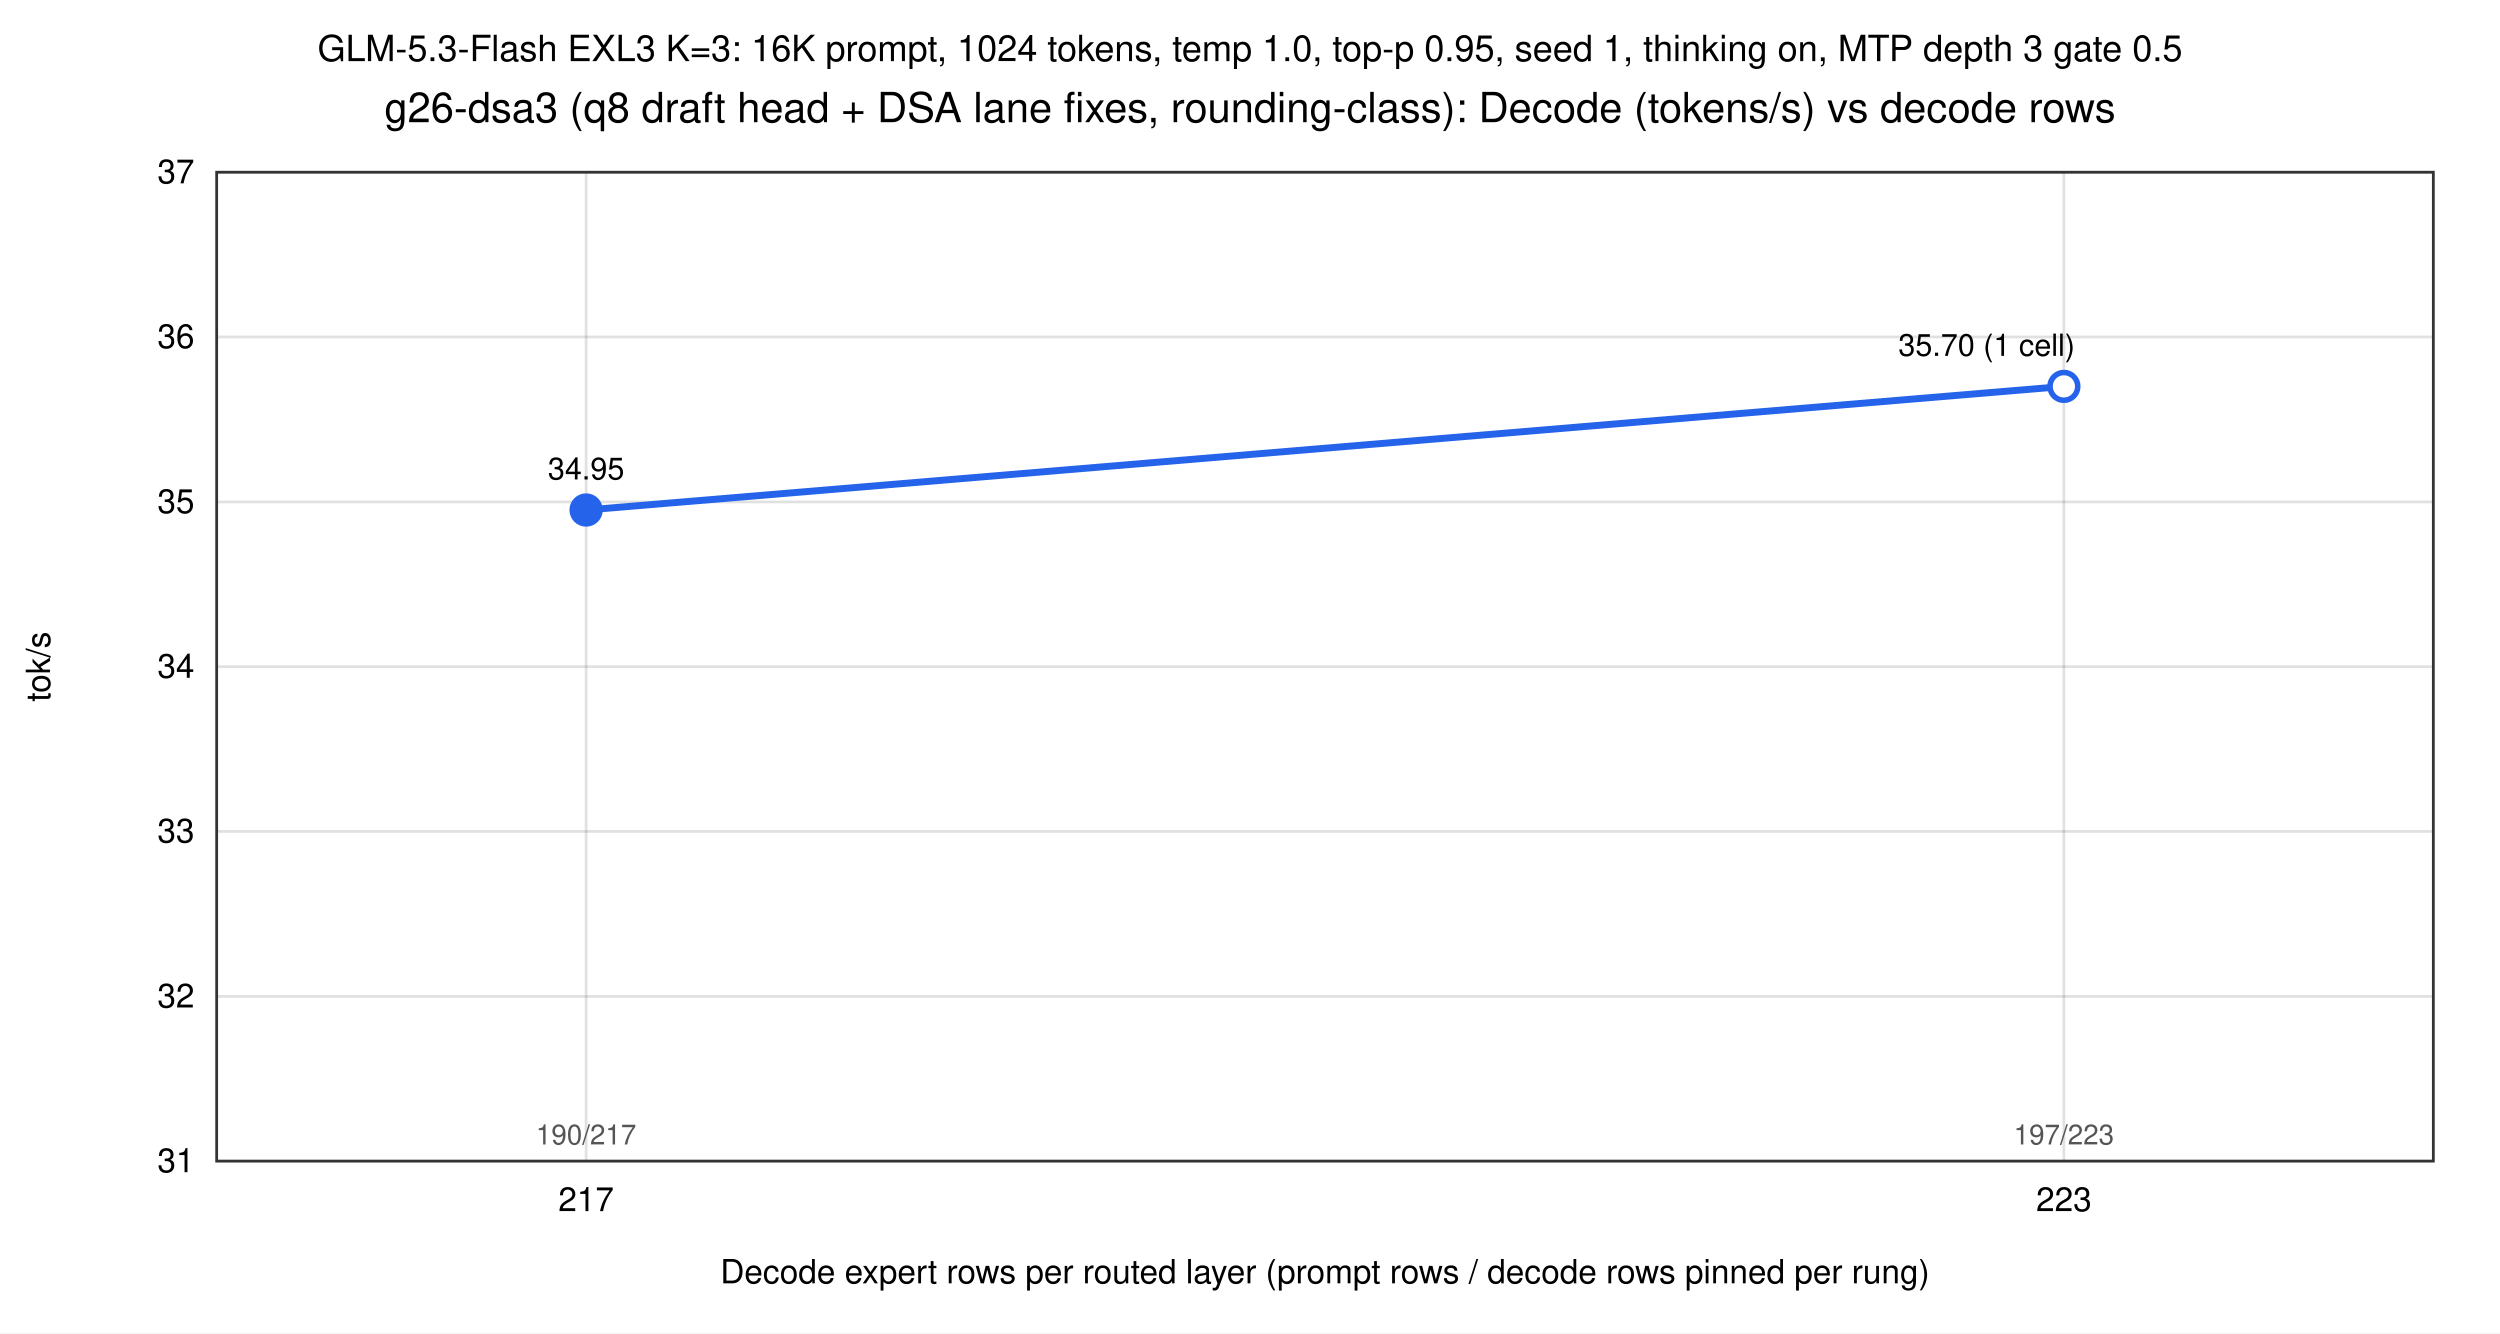
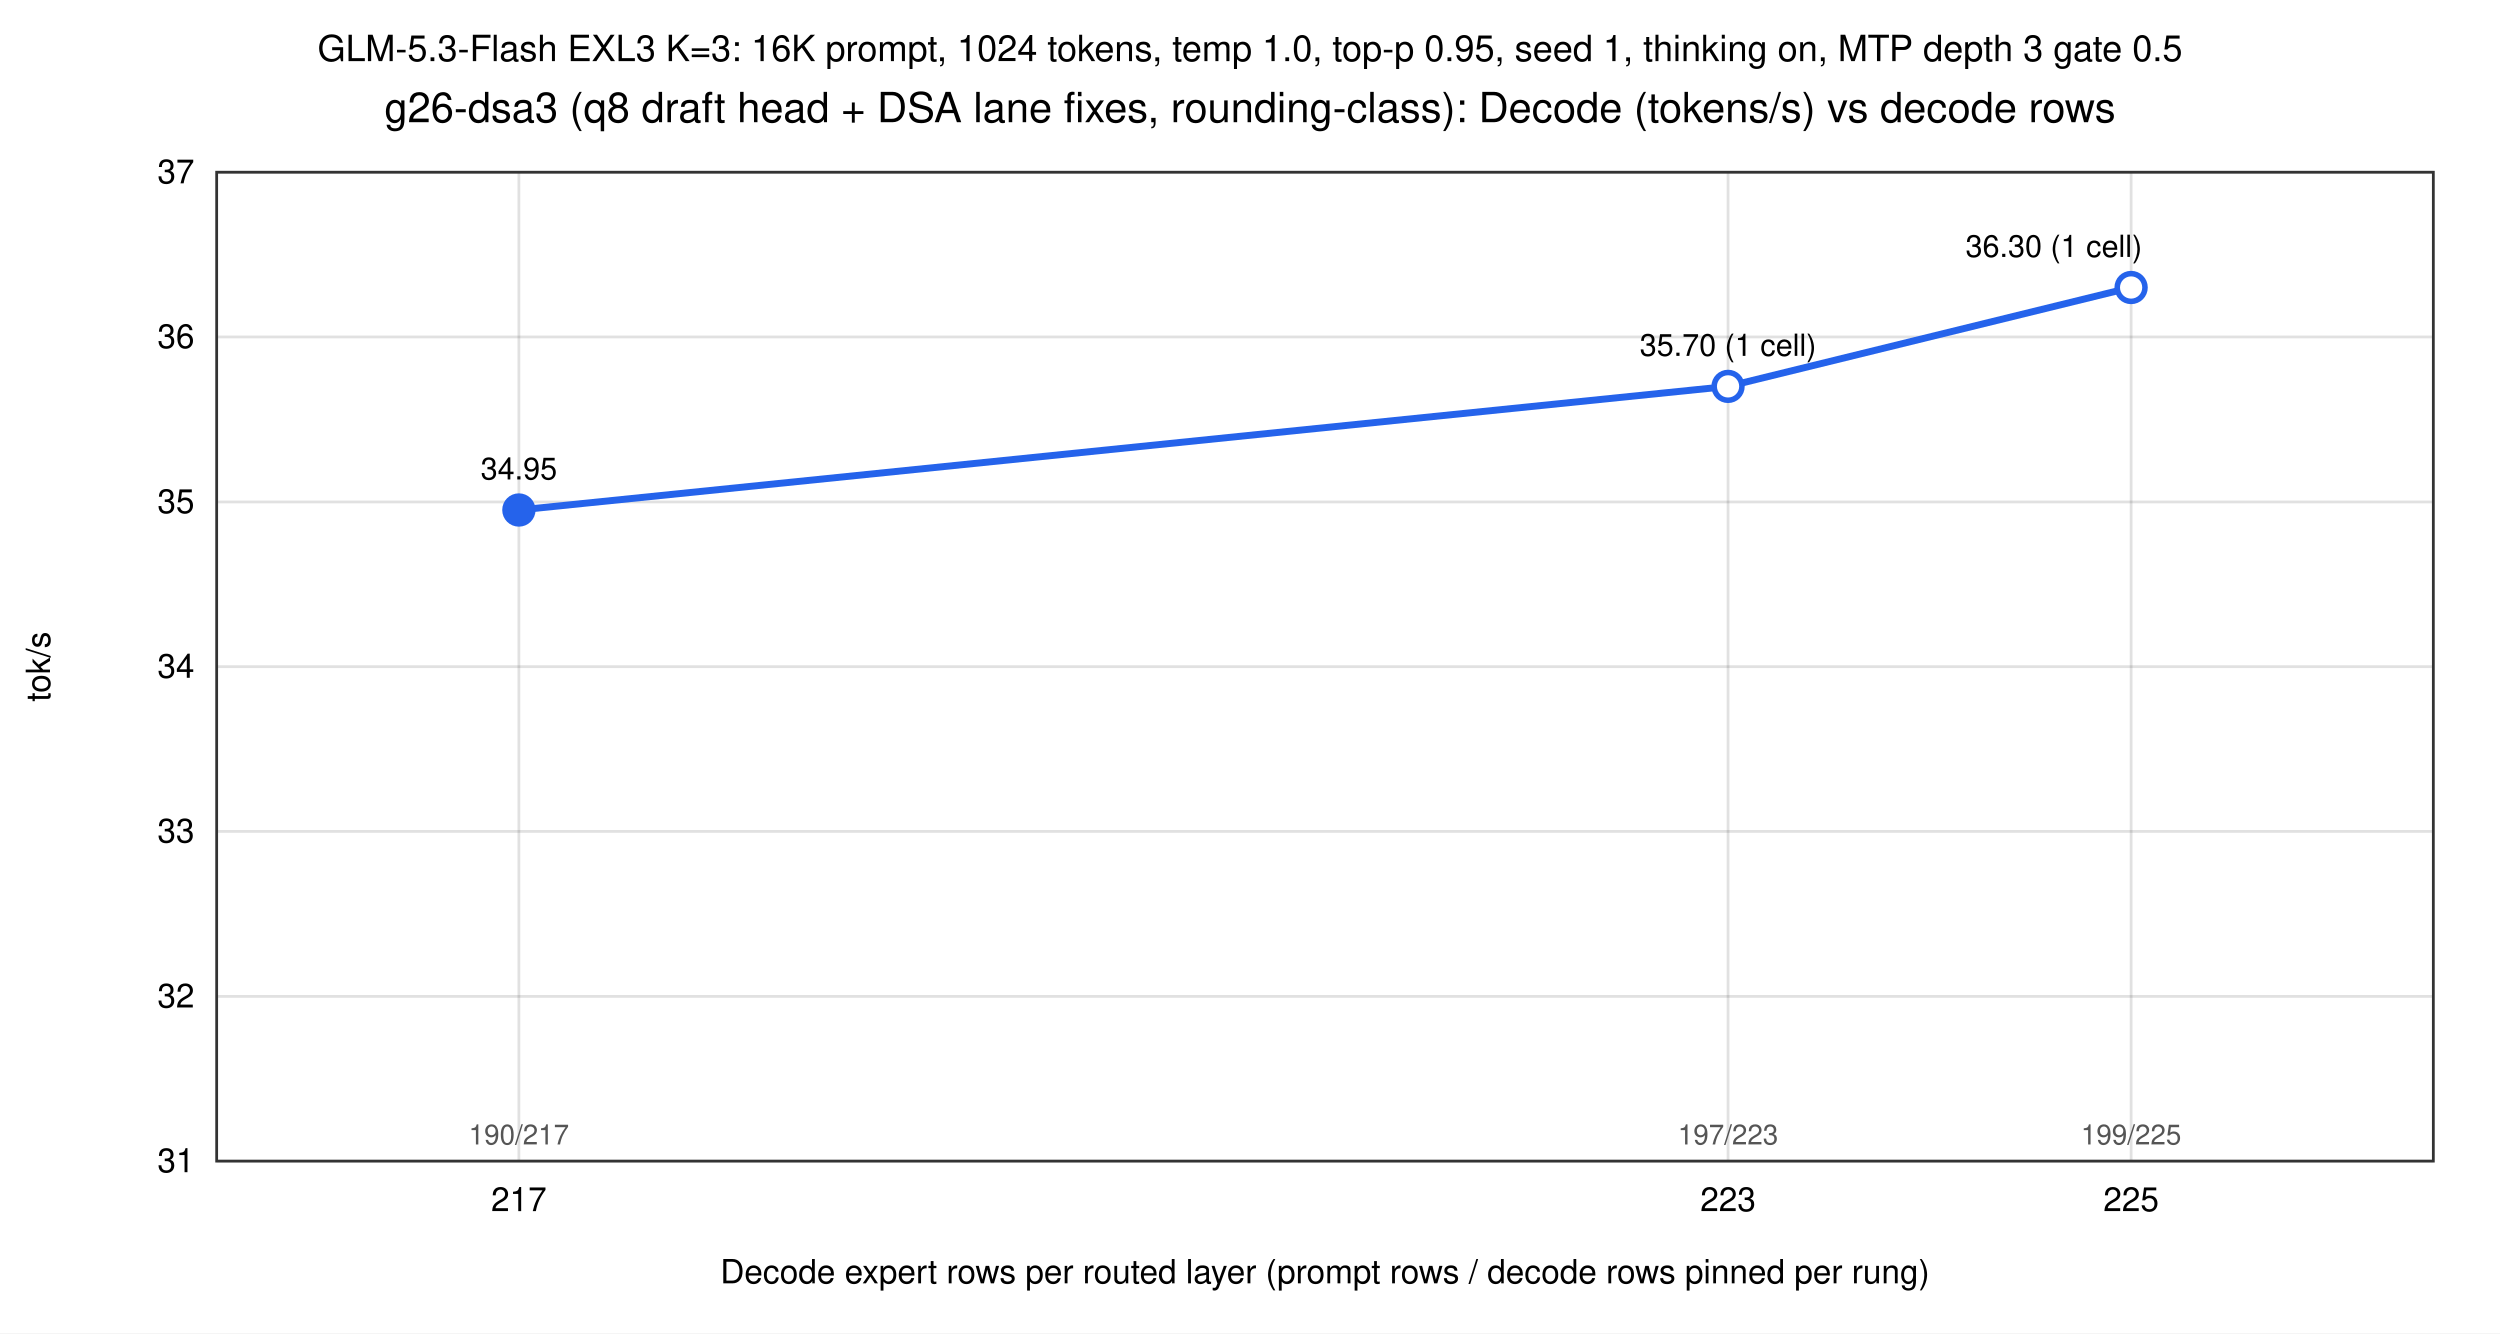
<svg xmlns="http://www.w3.org/2000/svg" width="900" height="480" viewBox="0 0 900 480" font-family="Helvetica, Arial, sans-serif">
  <rect width="900" height="480" fill="#ffffff" />
  <text x="450.0" y="22" text-anchor="middle" font-size="13">GLM-5.3-Flash EXL3 K=3: 16K prompt, 1024 tokens, temp 1.0, top-p 0.95, seed 1, thinking on, MTP depth 3 gate 0.5</text>
  <text x="450.0" y="44" text-anchor="middle" font-size="15">g26-dsa3 (q8 draft head + DSA lane fixes, rounding-class): Decode (tokens/s) vs decode rows</text>
  <line x1="78" x2="876" y1="418.0" y2="418.0" stroke="#000" stroke-opacity="0.12" />
  <text x="70" y="422.0" text-anchor="end" font-size="12">31</text>
  <line x1="78" x2="876" y1="358.7" y2="358.7" stroke="#000" stroke-opacity="0.12" />
  <text x="70" y="362.7" text-anchor="end" font-size="12">32</text>
  <line x1="78" x2="876" y1="299.3" y2="299.3" stroke="#000" stroke-opacity="0.12" />
  <text x="70" y="303.3" text-anchor="end" font-size="12">33</text>
  <line x1="78" x2="876" y1="240.0" y2="240.0" stroke="#000" stroke-opacity="0.12" />
  <text x="70" y="244.0" text-anchor="end" font-size="12">34</text>
  <line x1="78" x2="876" y1="180.7" y2="180.7" stroke="#000" stroke-opacity="0.12" />
  <text x="70" y="184.7" text-anchor="end" font-size="12">35</text>
  <line x1="78" x2="876" y1="121.3" y2="121.3" stroke="#000" stroke-opacity="0.12" />
  <text x="70" y="125.3" text-anchor="end" font-size="12">36</text>
  <line x1="78" x2="876" y1="62.0" y2="62.0" stroke="#000" stroke-opacity="0.12" />
  <text x="70" y="66.0" text-anchor="end" font-size="12">37</text>
-   <line x1="211.0" x2="211.0" y1="62" y2="418" stroke="#000" stroke-opacity="0.12" />
-   <text x="211.0" y="436" text-anchor="middle" font-size="12">217</text>
-   <line x1="743.0" x2="743.0" y1="62" y2="418" stroke="#000" stroke-opacity="0.12" />
-   <text x="743.0" y="436" text-anchor="middle" font-size="12">223</text>
+   <line x1="186.8" x2="186.8" y1="62" y2="418" stroke="#000" stroke-opacity="0.12" />
+   <text x="186.8" y="436" text-anchor="middle" font-size="12">217</text>
+   <line x1="622.1" x2="622.1" y1="62" y2="418" stroke="#000" stroke-opacity="0.12" />
+   <text x="622.1" y="436" text-anchor="middle" font-size="12">223</text>
+   <line x1="767.2" x2="767.2" y1="62" y2="418" stroke="#000" stroke-opacity="0.12" />
+   <text x="767.2" y="436" text-anchor="middle" font-size="12">225</text>
  <rect x="78" y="62" width="798" height="356" fill="none" stroke="#333" />
  <text x="477.0" y="462" text-anchor="middle" font-size="12">Decode expert rows per routed layer (prompt rows / decode rows pinned per rung)</text>
  <text x="18" y="240.0" text-anchor="middle" font-size="12" transform="rotate(-90 18 240.0)">tok/s</text>
-   <polyline points="211.0,183.6 743.0,139.1" fill="none" stroke="#2563eb" stroke-width="2.5" />
-   <circle cx="211.0" cy="183.6" r="5" fill="#2563eb" stroke="#2563eb" stroke-width="2" />
-   <text x="211.0" y="172.6" text-anchor="middle" font-size="11">34.95</text>
-   <text x="211.0" y="412" text-anchor="middle" font-size="10" fill="#555">190/217</text>
-   <circle cx="743.0" cy="139.1" r="5" fill="#ffffff" stroke="#2563eb" stroke-width="2" />
-   <text x="747.0" y="128.1" text-anchor="end" font-size="11">35.70 (1 cell)</text>
-   <text x="743.0" y="412" text-anchor="middle" font-size="10" fill="#555">197/223</text>
+   <polyline points="186.8,183.6 622.1,139.1 767.2,103.5" fill="none" stroke="#2563eb" stroke-width="2.5" />
+   <circle cx="186.8" cy="183.6" r="5" fill="#2563eb" stroke="#2563eb" stroke-width="2" />
+   <text x="186.8" y="172.6" text-anchor="middle" font-size="11">34.95</text>
+   <text x="186.8" y="412" text-anchor="middle" font-size="10" fill="#555">190/217</text>
+   <circle cx="622.1" cy="139.1" r="5" fill="#ffffff" stroke="#2563eb" stroke-width="2" />
+   <text x="622.1" y="128.1" text-anchor="middle" font-size="11">35.70 (1 cell)</text>
+   <text x="622.1" y="412" text-anchor="middle" font-size="10" fill="#555">197/223</text>
+   <circle cx="767.2" cy="103.5" r="5" fill="#ffffff" stroke="#2563eb" stroke-width="2" />
+   <text x="771.2" y="92.5" text-anchor="end" font-size="11">36.30 (1 cell)</text>
+   <text x="767.2" y="412" text-anchor="middle" font-size="10" fill="#555">199/225</text>
</svg>
